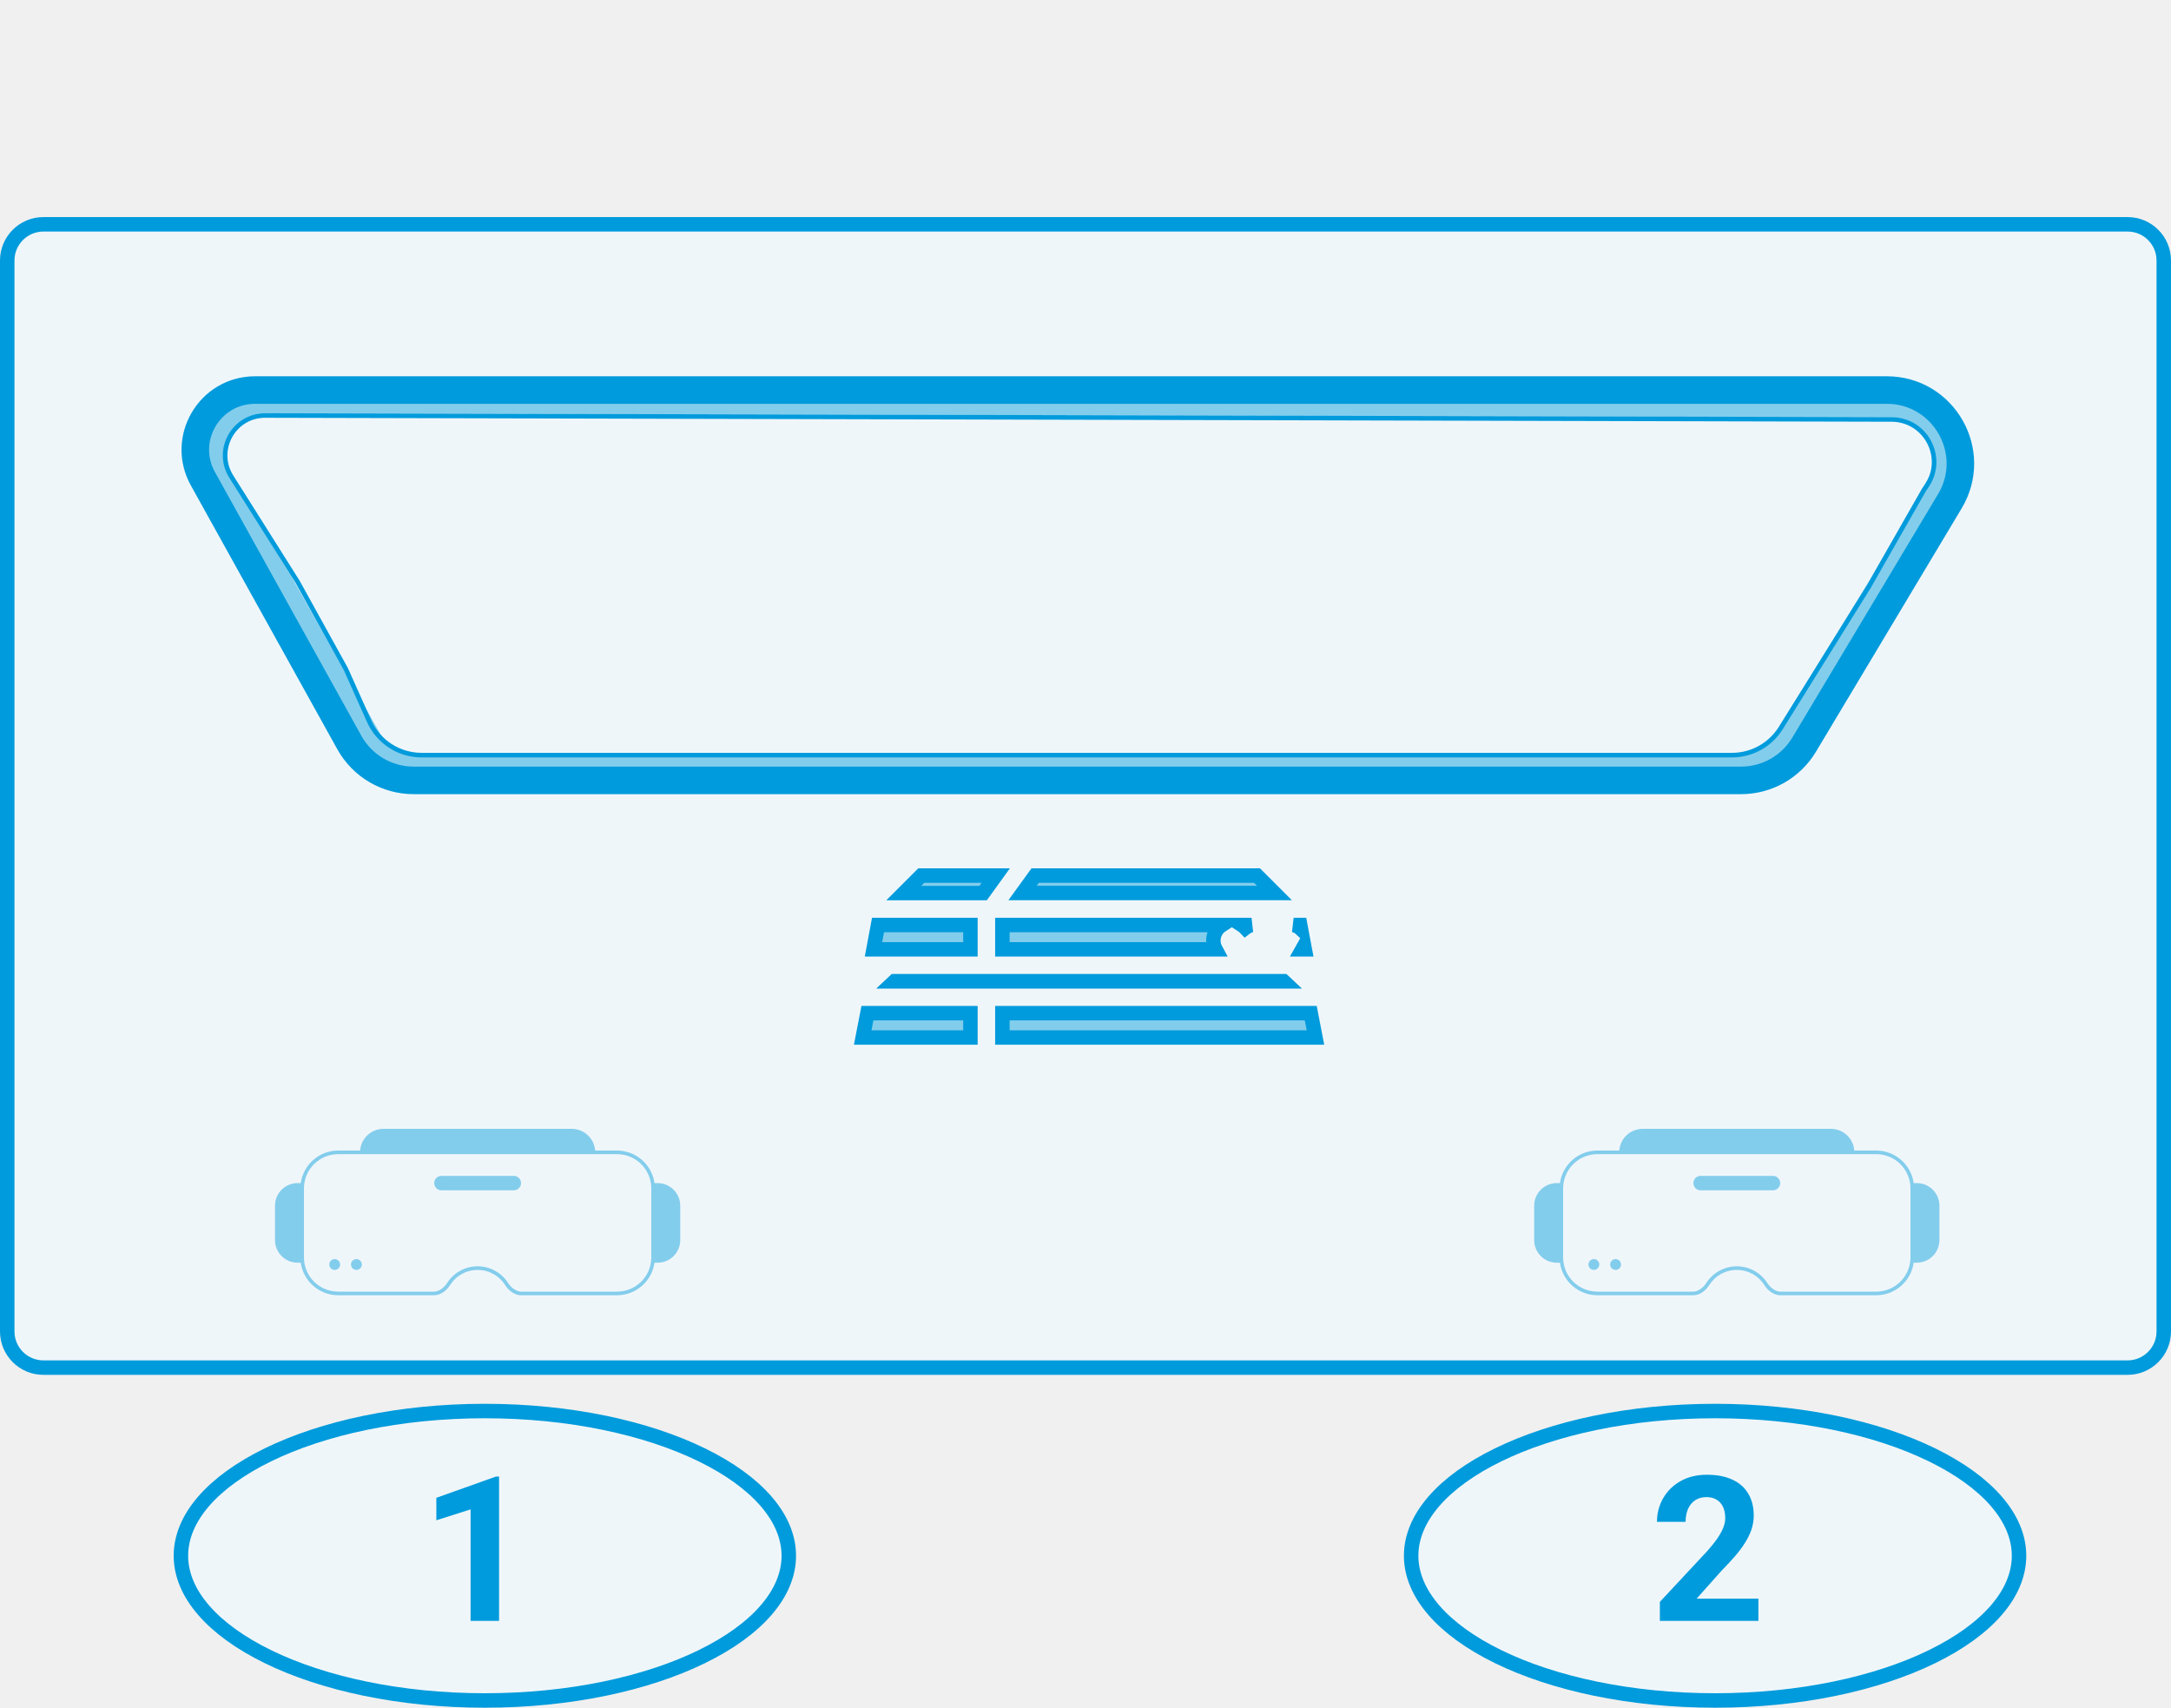
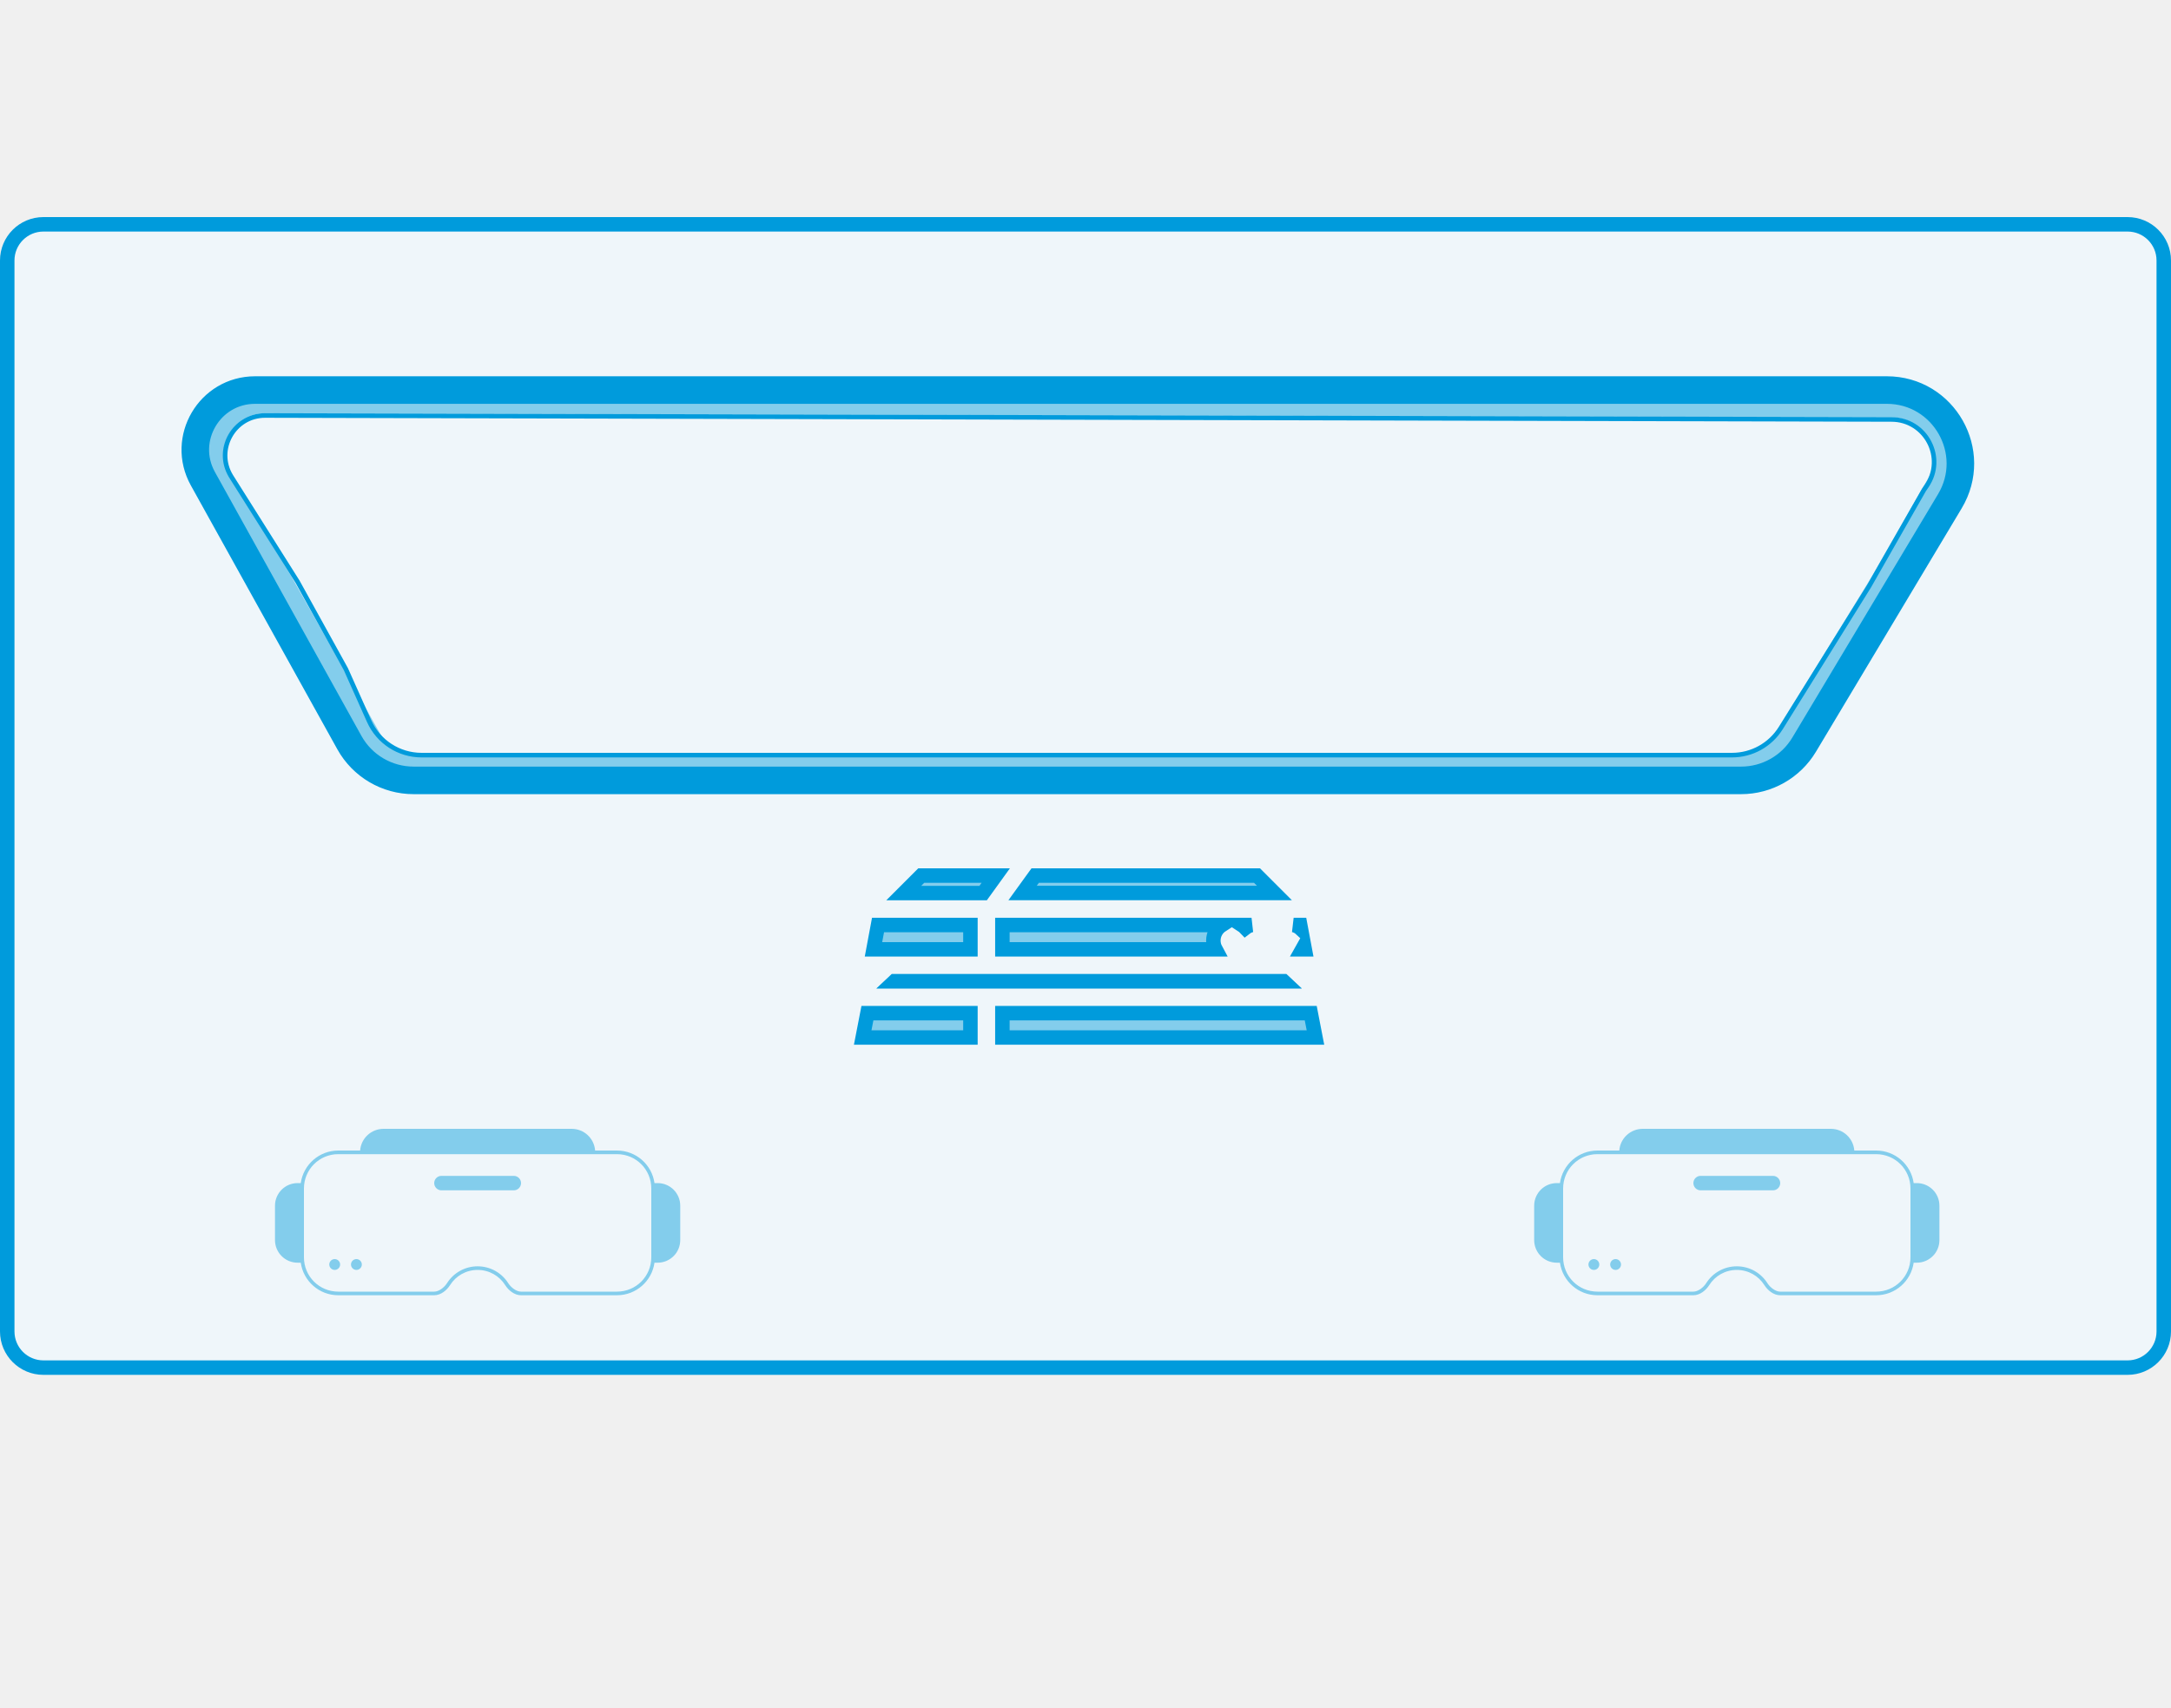
<svg xmlns="http://www.w3.org/2000/svg" width="150" height="118" viewBox="0 0 150 118" fill="none">
  <path d="M0.5 18C0.5 16.619 1.619 15.5 3 15.5H147C148.381 15.5 149.5 16.619 149.5 18V92C149.5 93.381 148.381 94.5 147 94.5H3C1.619 94.5 0.5 93.381 0.5 92V18Z" fill="#EFF6FA" stroke="#009BDC" />
  <path d="M130.687 28.983H130.687C133.051 28.983 134.448 31.631 133.115 33.582L132.936 33.843L132.936 33.843L132.929 33.854L129.151 40.484L129.15 40.487L123.038 50.307C122.314 51.471 121.04 52.178 119.67 52.178L29.125 52.178C27.562 52.178 26.144 51.259 25.505 49.831L23.9 46.243L23.9 46.243L23.894 46.231L20.562 40.202L20.562 40.202L20.557 40.194L15.957 32.897C14.841 31.057 16.169 28.704 18.322 28.71L130.687 28.983Z" stroke="#009BDC" stroke-width="0.317" />
  <path d="M19.568 40.125L19.562 40.115L19.556 40.105L15.329 33.243C13.895 30.915 15.575 27.916 18.31 27.922L130.718 28.203C133.398 28.21 135.071 31.109 133.736 33.433L129.806 40.272L123.225 50.99C122.59 52.024 121.464 52.654 120.25 52.654L28.681 52.654C27.422 52.654 26.26 51.976 25.641 50.88L19.568 40.125Z" stroke="#009BDC" stroke-opacity="0.45" stroke-width="1.269" />
  <path d="M14.018 33.079C12.492 30.329 14.48 26.952 17.625 26.952L130.364 26.952C134.308 26.952 136.746 31.253 134.72 34.636L124.653 51.454C123.736 52.986 122.082 53.923 120.297 53.923L28.577 53.923C26.733 53.923 25.034 52.923 24.139 51.31L14.018 33.079Z" stroke="#009BDC" stroke-width="1.904" />
-   <path d="M54.5 107.5C54.5 110.102 52.325 112.599 48.483 114.475C44.675 116.335 39.378 117.5 33.5 117.5C27.622 117.5 22.325 116.335 18.517 114.475C14.675 112.599 12.5 110.102 12.5 107.5C12.5 104.898 14.675 102.401 18.517 100.525C22.325 98.665 27.622 97.5 33.5 97.5C39.378 97.5 44.675 98.665 48.483 100.525C52.325 102.401 54.5 104.898 54.5 107.5Z" fill="#EFF6FA" stroke="#009BDC" />
-   <path d="M34.482 102.026V112H32.514V104.296L30.148 105.048V103.496L34.27 102.026H34.482Z" fill="#009BDC" />
-   <path d="M139.5 107.5C139.5 110.102 137.325 112.599 133.483 114.475C129.675 116.335 124.378 117.5 118.5 117.5C112.622 117.5 107.325 116.335 103.517 114.475C99.674 112.599 97.5 110.102 97.5 107.5C97.5 104.898 99.674 102.401 103.517 100.525C107.325 98.665 112.622 97.5 118.5 97.5C124.378 97.5 129.675 98.665 133.483 100.525C137.325 102.401 139.5 104.898 139.5 107.5Z" fill="#EFF6FA" stroke="#009BDC" />
-   <path d="M121.492 110.462V112H114.684V110.688L117.903 107.235C118.227 106.875 118.482 106.559 118.669 106.285C118.856 106.007 118.99 105.759 119.072 105.54C119.159 105.317 119.202 105.105 119.202 104.904C119.202 104.604 119.152 104.346 119.052 104.132C118.951 103.913 118.803 103.744 118.607 103.626C118.416 103.507 118.179 103.448 117.896 103.448C117.596 103.448 117.336 103.521 117.117 103.667C116.903 103.813 116.739 104.016 116.625 104.275C116.516 104.535 116.461 104.829 116.461 105.157H114.485C114.485 104.565 114.627 104.022 114.909 103.53C115.192 103.034 115.59 102.639 116.105 102.348C116.62 102.051 117.231 101.903 117.938 101.903C118.635 101.903 119.223 102.017 119.701 102.245C120.184 102.468 120.549 102.792 120.795 103.216C121.046 103.635 121.171 104.136 121.171 104.72C121.171 105.048 121.118 105.369 121.014 105.684C120.909 105.993 120.758 106.303 120.562 106.613C120.371 106.919 120.139 107.229 119.865 107.543C119.592 107.857 119.289 108.183 118.956 108.521L117.227 110.462H121.492Z" fill="#009BDC" />
  <path d="M26.5 78C25.644 78 24.945 78.661 24.881 79.5H23.375C22.051 79.5 20.961 80.476 20.78 81.75H20.562C19.699 81.75 19 82.449 19 83.312V85.688C19 86.551 19.699 87.25 20.562 87.25H20.78C20.962 88.524 22.051 89.5 23.375 89.5H30C30.459 89.5 30.87 89.155 31.098 88.796C31.495 88.166 32.196 87.75 33 87.75C33.804 87.75 34.505 88.166 34.903 88.796C35.129 89.155 35.541 89.5 36 89.5H42.625C43.95 89.5 45.039 88.524 45.221 87.25H45.438C46.301 87.25 47 86.551 47 85.688V83.312C47 82.449 46.301 81.75 45.438 81.75H45.221C45.04 80.476 43.95 79.5 42.625 79.5H41.119C41.055 78.661 40.356 78 39.5 78H26.5ZM23.375 79.75H42.625C43.943 79.75 45 80.808 45 82.125V86.875C45 88.193 43.943 89.25 42.625 89.25H36C35.676 89.25 35.304 88.963 35.114 88.663C34.671 87.963 33.891 87.5 33 87.5C32.109 87.5 31.329 87.963 30.886 88.663C30.696 88.963 30.324 89.25 30 89.25H23.375C22.058 89.25 21 88.193 21 86.875V82.125C21 80.808 22.058 79.75 23.375 79.75ZM30.5 81.25C30.225 81.25 30 81.475 30 81.75C30 82.025 30.225 82.25 30.5 82.25H35.5C35.775 82.25 36 82.025 36 81.75C36 81.475 35.775 81.25 35.5 81.25H30.5ZM23.125 87C22.92 87 22.75 87.169 22.75 87.375C22.75 87.581 22.92 87.75 23.125 87.75C23.331 87.75 23.5 87.581 23.5 87.375C23.5 87.169 23.331 87 23.125 87ZM24.625 87C24.42 87 24.25 87.169 24.25 87.375C24.25 87.581 24.42 87.75 24.625 87.75C24.831 87.75 25 87.581 25 87.375C25 87.169 24.831 87 24.625 87Z" fill="#009BDC" fill-opacity="0.45" />
  <path d="M113.5 78C112.644 78 111.945 78.661 111.881 79.5H110.375C109.051 79.5 107.961 80.476 107.78 81.75H107.563C106.699 81.75 106 82.449 106 83.312V85.688C106 86.551 106.699 87.25 107.563 87.25H107.78C107.963 88.524 109.051 89.5 110.375 89.5H117C117.459 89.5 117.87 89.155 118.097 88.796C118.495 88.166 119.196 87.75 120 87.75C120.804 87.75 121.505 88.166 121.903 88.796C122.129 89.155 122.541 89.5 123 89.5H129.625C130.95 89.5 132.039 88.524 132.221 87.25H132.437C133.301 87.25 134 86.551 134 85.688V83.312C134 82.449 133.301 81.75 132.437 81.75H132.221C132.04 80.476 130.95 79.5 129.625 79.5H128.119C128.055 78.661 127.356 78 126.5 78H113.5ZM110.375 79.75H129.625C130.942 79.75 132 80.808 132 82.125V86.875C132 88.193 130.942 89.25 129.625 89.25H123C122.676 89.25 122.304 88.963 122.114 88.663C121.671 87.963 120.891 87.5 120 87.5C119.109 87.5 118.329 87.963 117.886 88.663C117.696 88.963 117.324 89.25 117 89.25H110.375C109.058 89.25 108 88.193 108 86.875V82.125C108 80.808 109.058 79.75 110.375 79.75ZM117.5 81.25C117.225 81.25 117 81.475 117 81.75C117 82.025 117.225 82.25 117.5 82.25H122.5C122.775 82.25 123 82.025 123 81.75C123 81.475 122.775 81.25 122.5 81.25H117.5ZM110.125 87C109.92 87 109.75 87.169 109.75 87.375C109.75 87.581 109.92 87.75 110.125 87.75C110.331 87.75 110.5 87.581 110.5 87.375C110.5 87.169 110.331 87 110.125 87ZM111.625 87C111.42 87 111.25 87.169 111.25 87.375C111.25 87.581 111.42 87.75 111.625 87.75C111.831 87.75 112 87.581 112 87.375C112 87.169 111.831 87 111.625 87Z" fill="#009BDC" fill-opacity="0.45" />
  <path d="M88.054 61.704H70.653L71.503 60.529C71.51 60.521 71.517 60.511 71.525 60.5H86.85L88.054 61.704Z" fill="#009BDC" fill-opacity="0.45" stroke="#009BDC" />
  <mask id="path-14-inside-1_5_196" fill="white">
    <path d="M60.552 68.302H89.943L88.88 67.305H61.614L60.552 68.302Z" />
  </mask>
  <path d="M60.552 68.302H89.943L88.88 67.305H61.614L60.552 68.302Z" fill="#009BDC" fill-opacity="0.45" />
  <path d="M60.552 68.302L59.868 67.572L58.023 69.302H60.552V68.302ZM89.943 68.302V69.302H92.472L90.627 67.572L89.943 68.302ZM88.88 67.305L89.564 66.576L89.276 66.305H88.88V67.305ZM61.614 67.305V66.305H61.219L60.93 66.576L61.614 67.305ZM60.552 69.302H89.943V67.302H60.552V69.302ZM90.627 67.572L89.564 66.576L88.196 68.035L89.259 69.031L90.627 67.572ZM88.88 66.305H61.614V68.305H88.88V66.305ZM60.93 66.576L59.868 67.572L61.236 69.031L62.298 68.035L60.93 66.576Z" fill="#009BDC" mask="url(#path-14-inside-1_5_196)" />
  <path d="M62.441 61.71L63.651 60.5H68.8L67.927 61.71H62.441Z" fill="#009BDC" fill-opacity="0.45" stroke="#009BDC" />
  <path d="M83.986 65.598H69.257V63.917H84.42C84.068 64.144 83.834 64.538 83.834 64.993C83.834 65.212 83.889 65.418 83.986 65.598ZM86.046 64.119C85.974 64.043 85.892 63.975 85.803 63.917H86.472C86.314 63.953 86.169 64.024 86.046 64.119ZM89.886 64.186C89.746 64.056 89.573 63.962 89.381 63.917H89.836L89.886 64.186ZM90.127 65.475L90.15 65.598H90.056C90.082 65.559 90.106 65.517 90.127 65.475Z" fill="#009BDC" fill-opacity="0.45" stroke="#009BDC" />
  <path d="M69.257 71.69V70.009H90.563L90.888 71.69H69.257Z" fill="#009BDC" fill-opacity="0.45" stroke="#009BDC" />
  <path d="M60.351 65.598L60.665 63.917H67.049V65.598H60.351Z" fill="#009BDC" fill-opacity="0.45" stroke="#009BDC" />
  <path d="M67.049 70.009V71.69H59.606L59.932 70.009H67.049Z" fill="#009BDC" fill-opacity="0.45" stroke="#009BDC" />
</svg>
